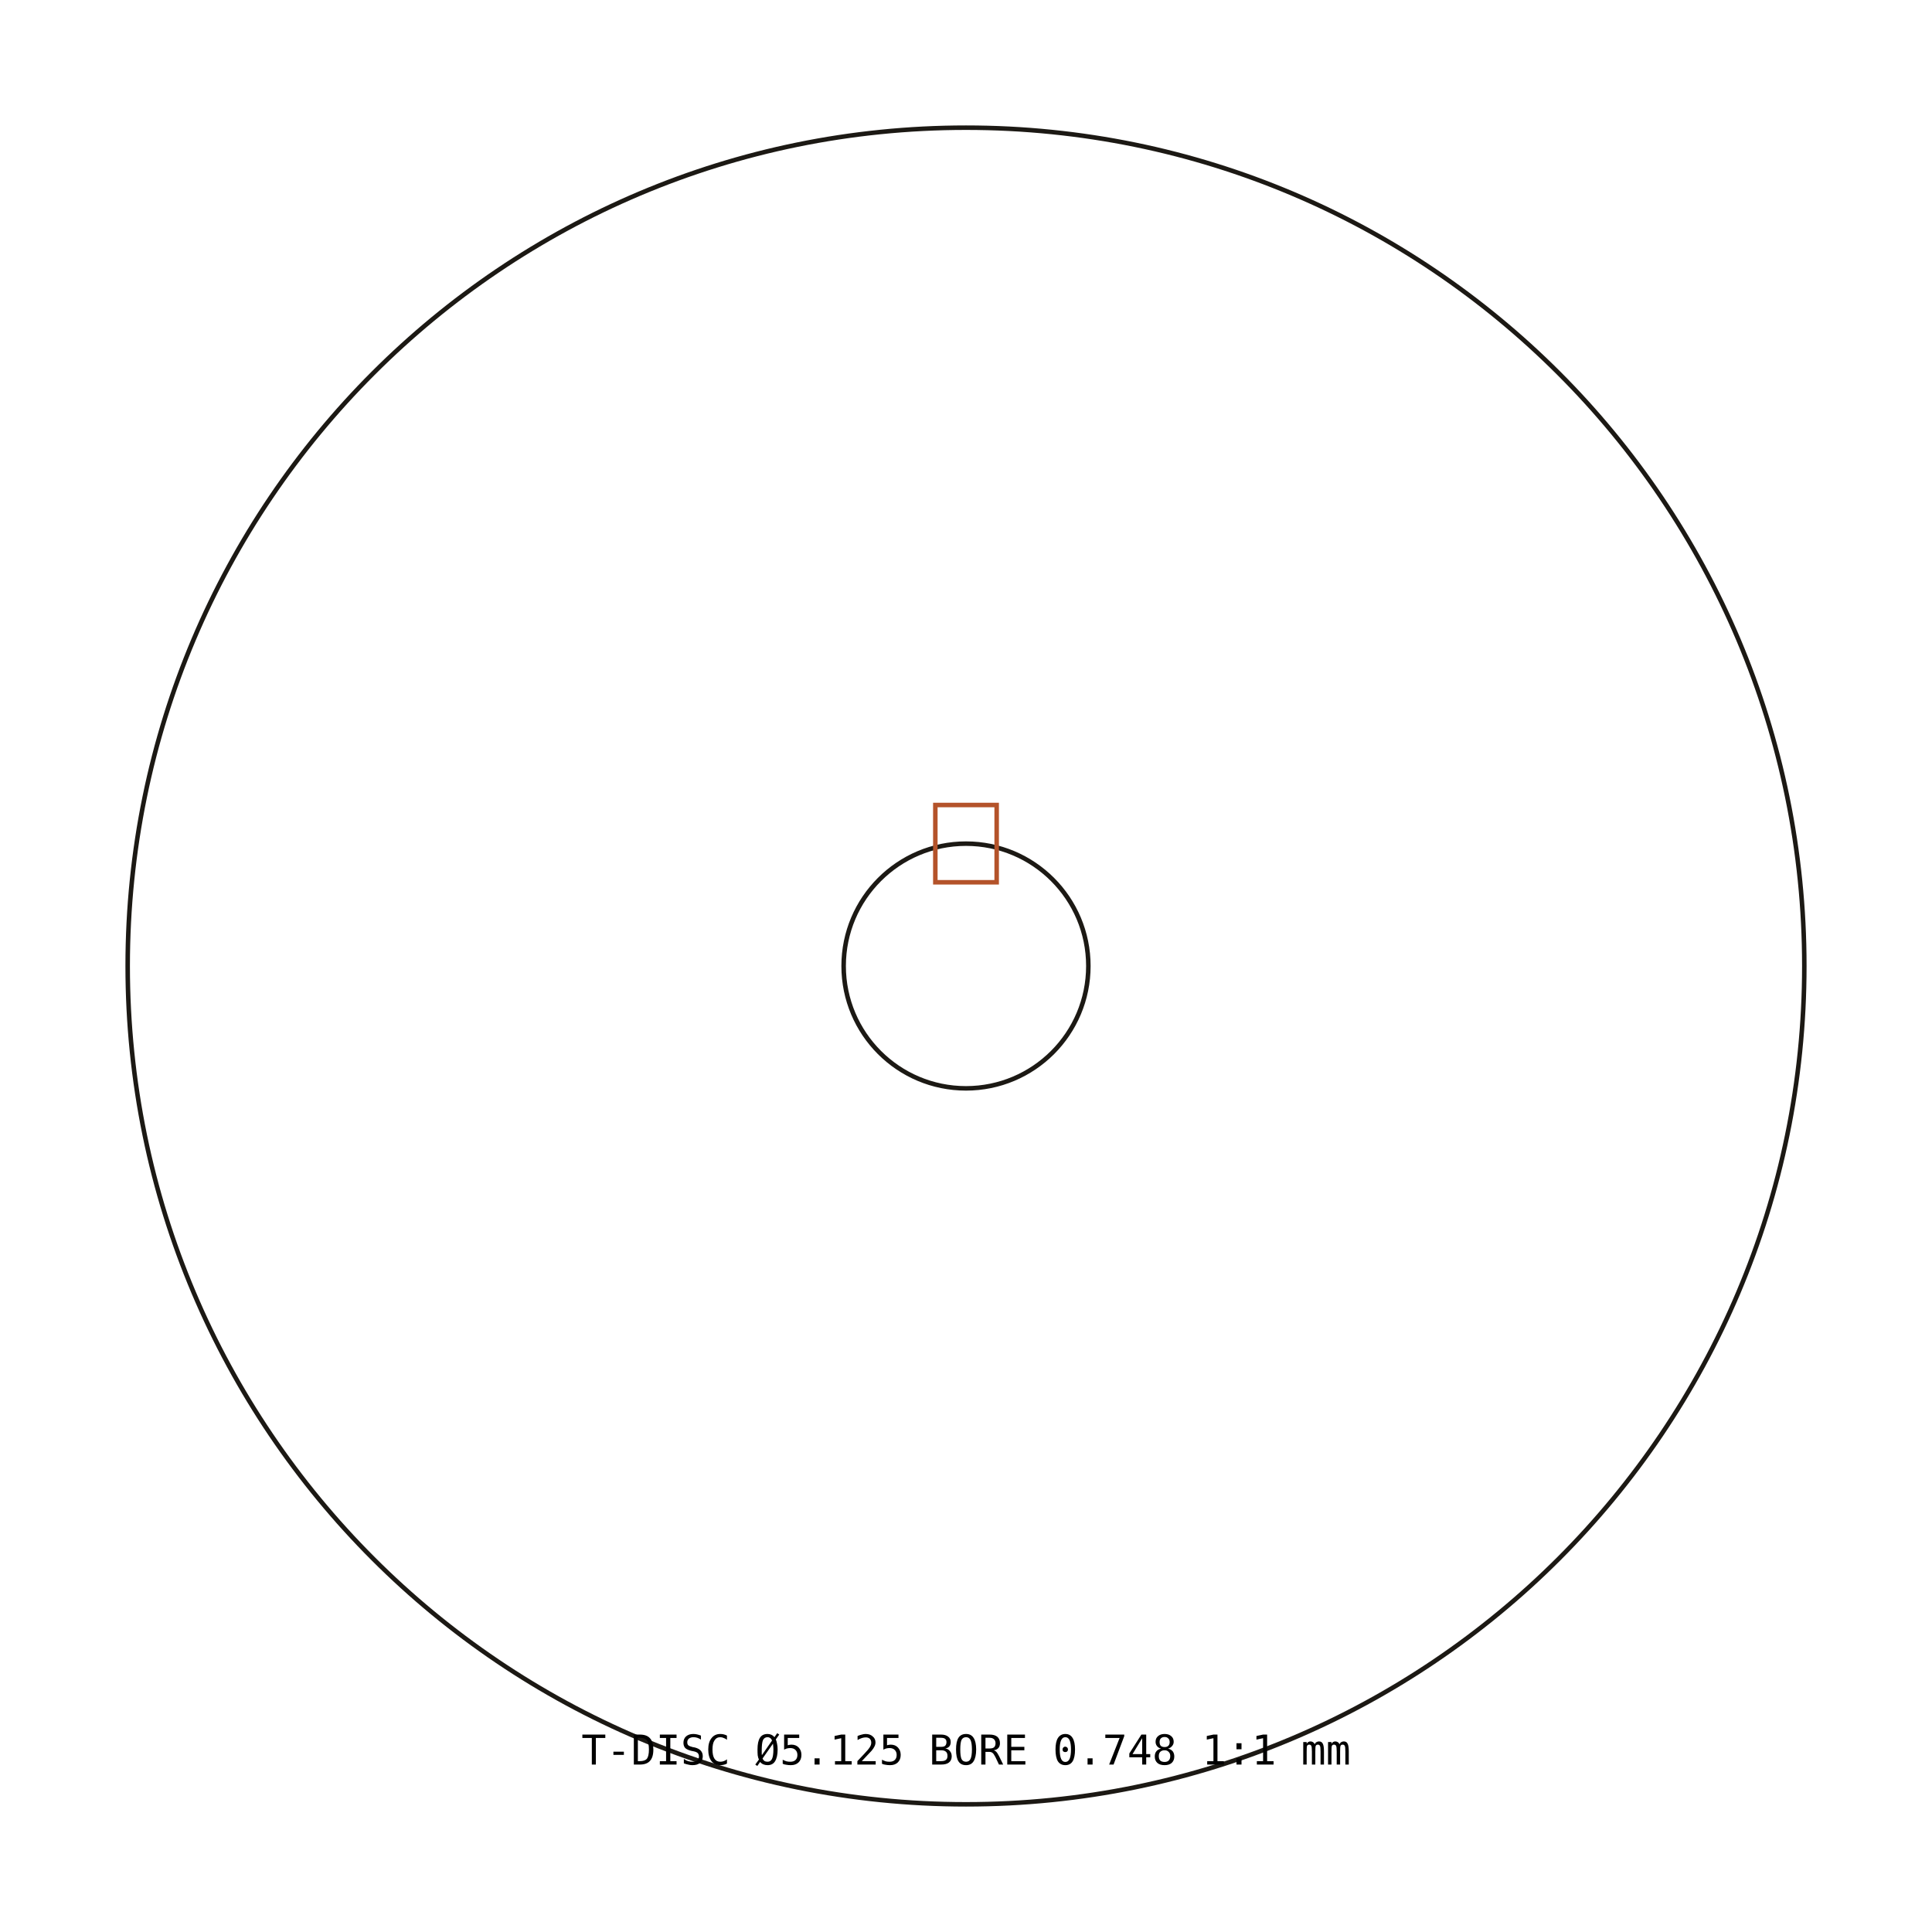
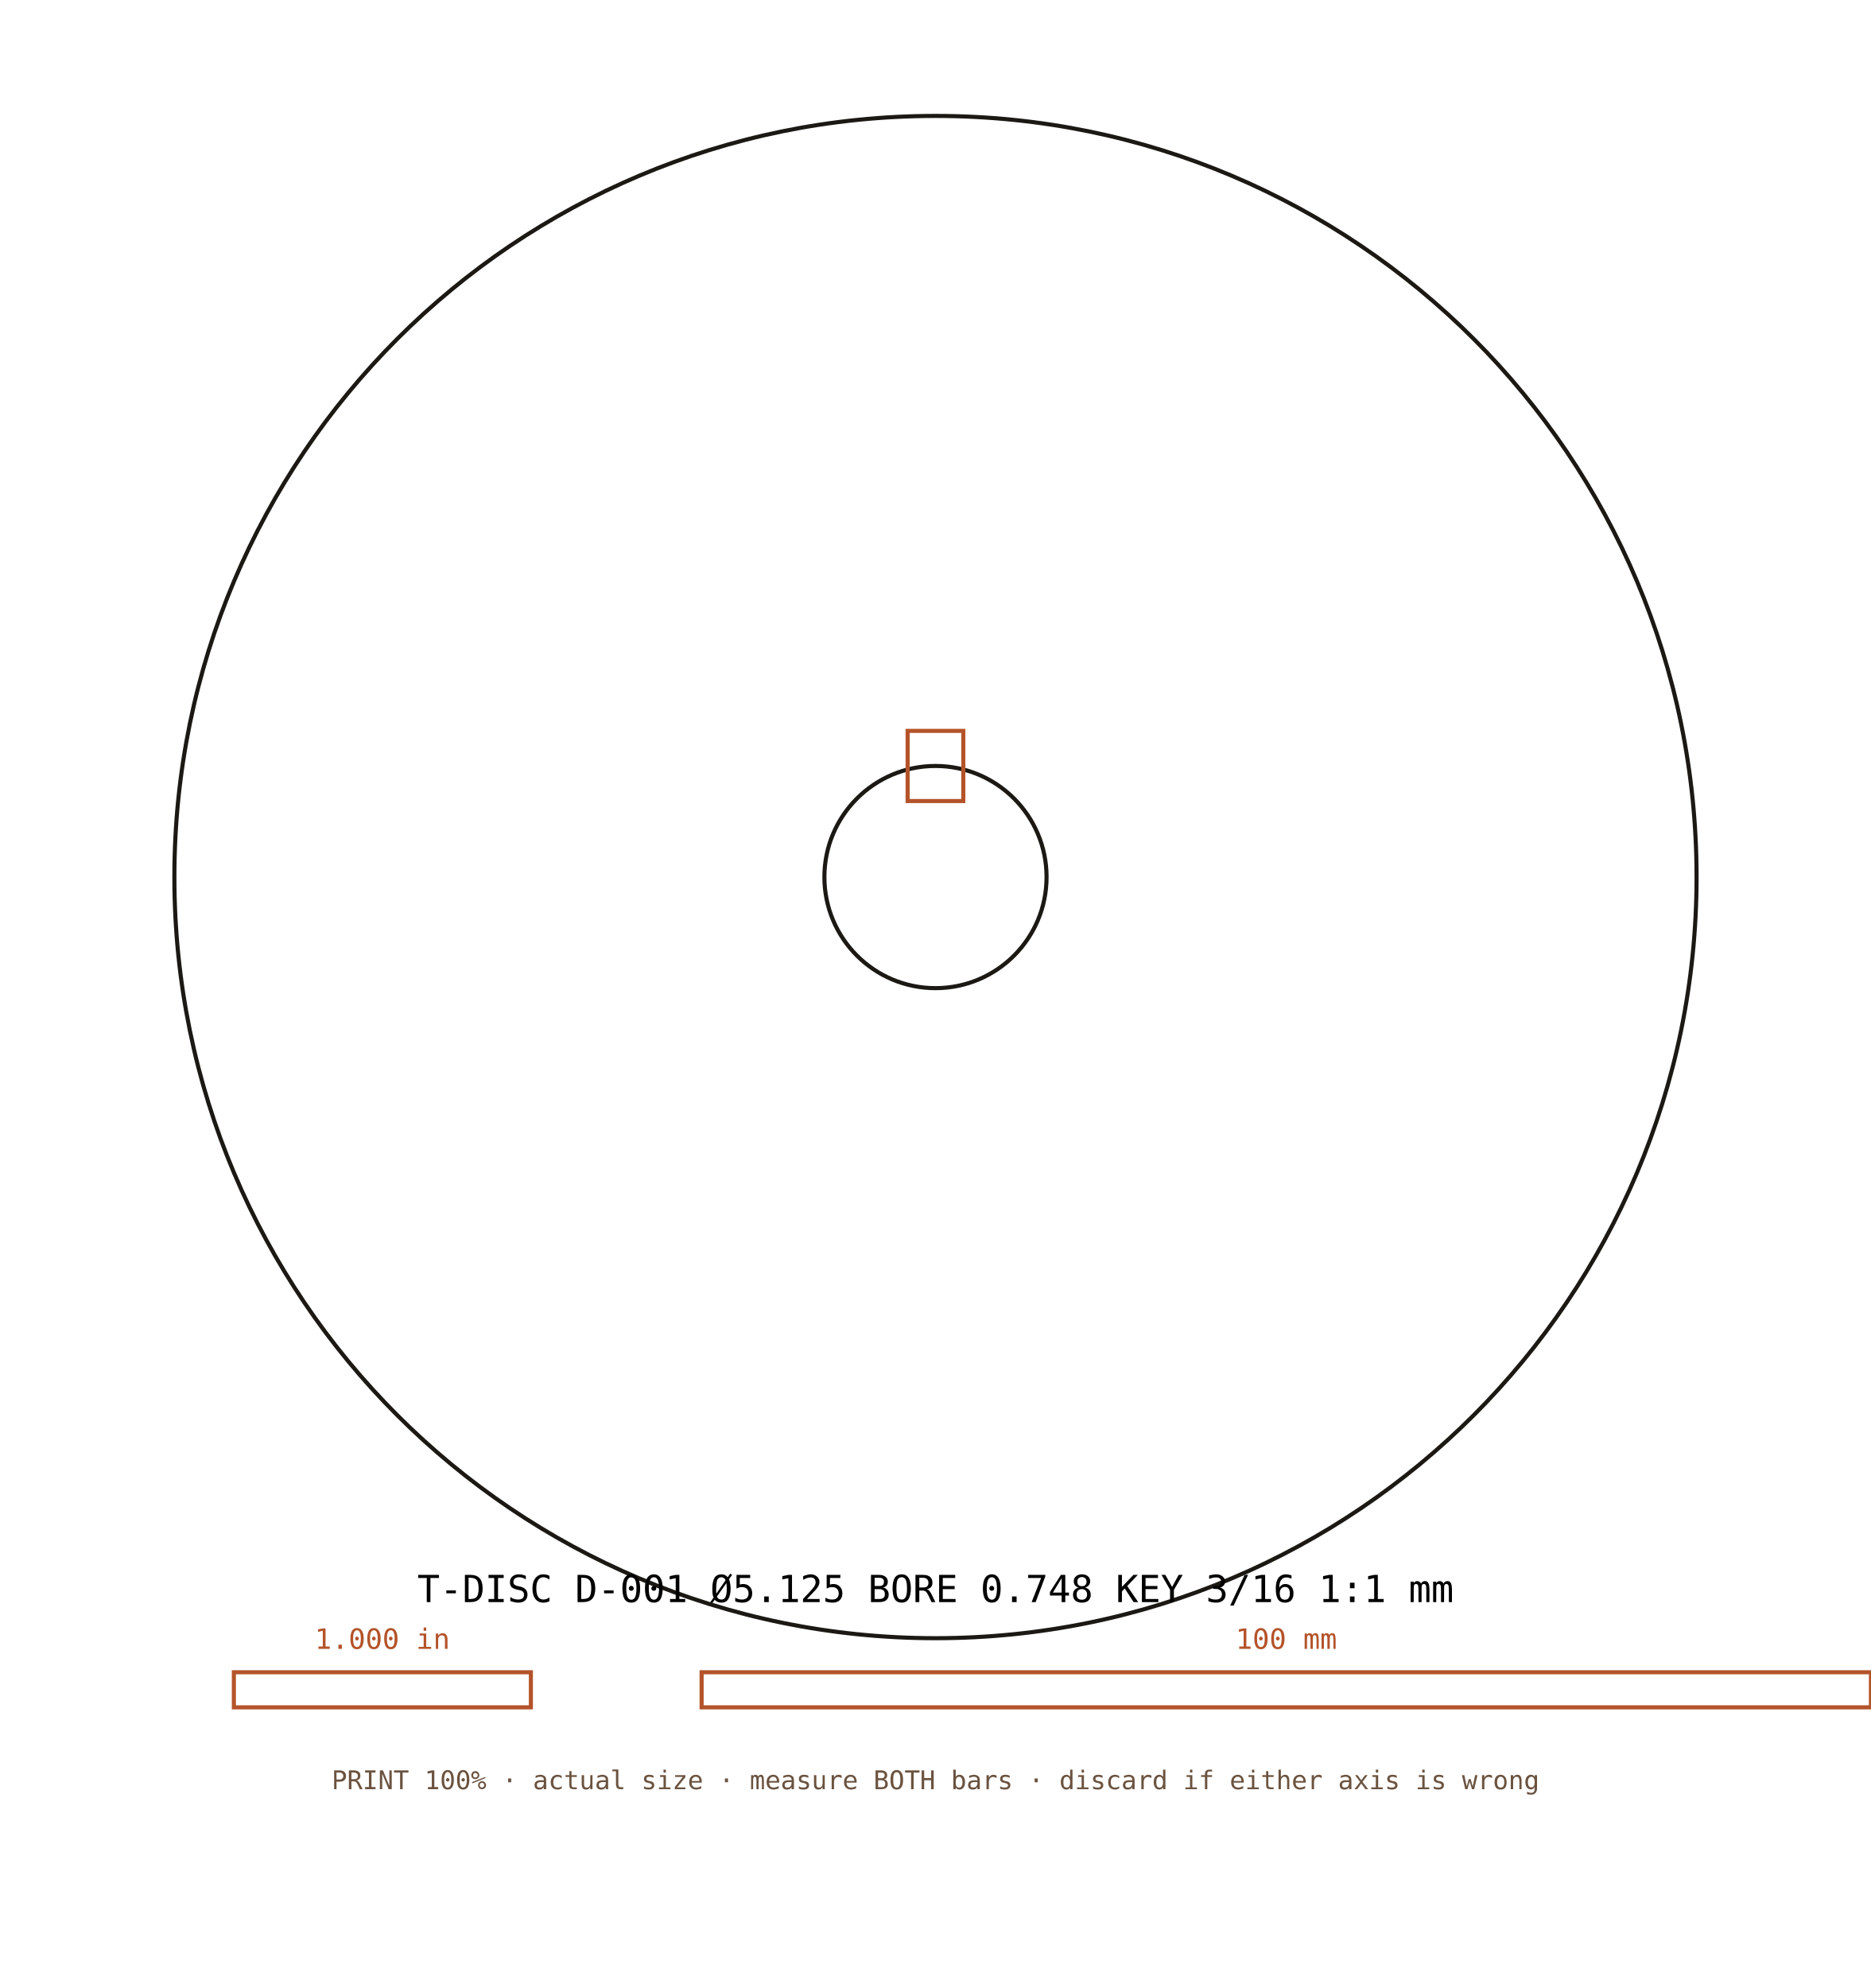
- <svg xmlns="http://www.w3.org/2000/svg" width="150mm" height="150mm" viewBox="-75 -75 150 150">
+ <svg xmlns="http://www.w3.org/2000/svg" width="160mm" height="170mm" viewBox="-80 -75 160 170">
  <circle r="65.087" fill="none" stroke="#1c1914" stroke-width="0.35" />
  <circle r="9.500" fill="none" stroke="#1c1914" stroke-width="0.35" />
  <rect x="-2.381" y="-12.500" width="4.762" height="6" fill="none" stroke="#b4532a" stroke-width="0.35" />
-   <text x="0" y="62" text-anchor="middle" font-family="IBM Plex Mono, monospace" font-size="3.2">T-DISC  Ø5.125  BORE 0.748  1:1 mm</text>
+   <text x="0" y="62" text-anchor="middle" font-family="IBM Plex Mono, monospace" font-size="3.2">T-DISC  D-001  Ø5.125  BORE 0.748  KEY 3/16  1:1 mm</text>
+   <g id="cal" fill="none" stroke="#b4532a" stroke-width="0.35">
+     <rect x="-60" y="68" width="25.4" height="3" />
+     <rect x="-20" y="68" width="100" height="3" />
+   </g>
+   <text x="-47.3" y="66" text-anchor="middle" font-family="IBM Plex Mono, monospace" font-size="2.4" fill="#b4532a">1.000 in</text>
+   <text x="30" y="66" text-anchor="middle" font-family="IBM Plex Mono, monospace" font-size="2.4" fill="#b4532a">100 mm</text>
+   <text x="0" y="78" text-anchor="middle" font-family="IBM Plex Mono, monospace" font-size="2.2" fill="#6b5340">PRINT 100%  ·  actual size  ·  measure BOTH bars  ·  discard if either axis is wrong</text>
</svg>
